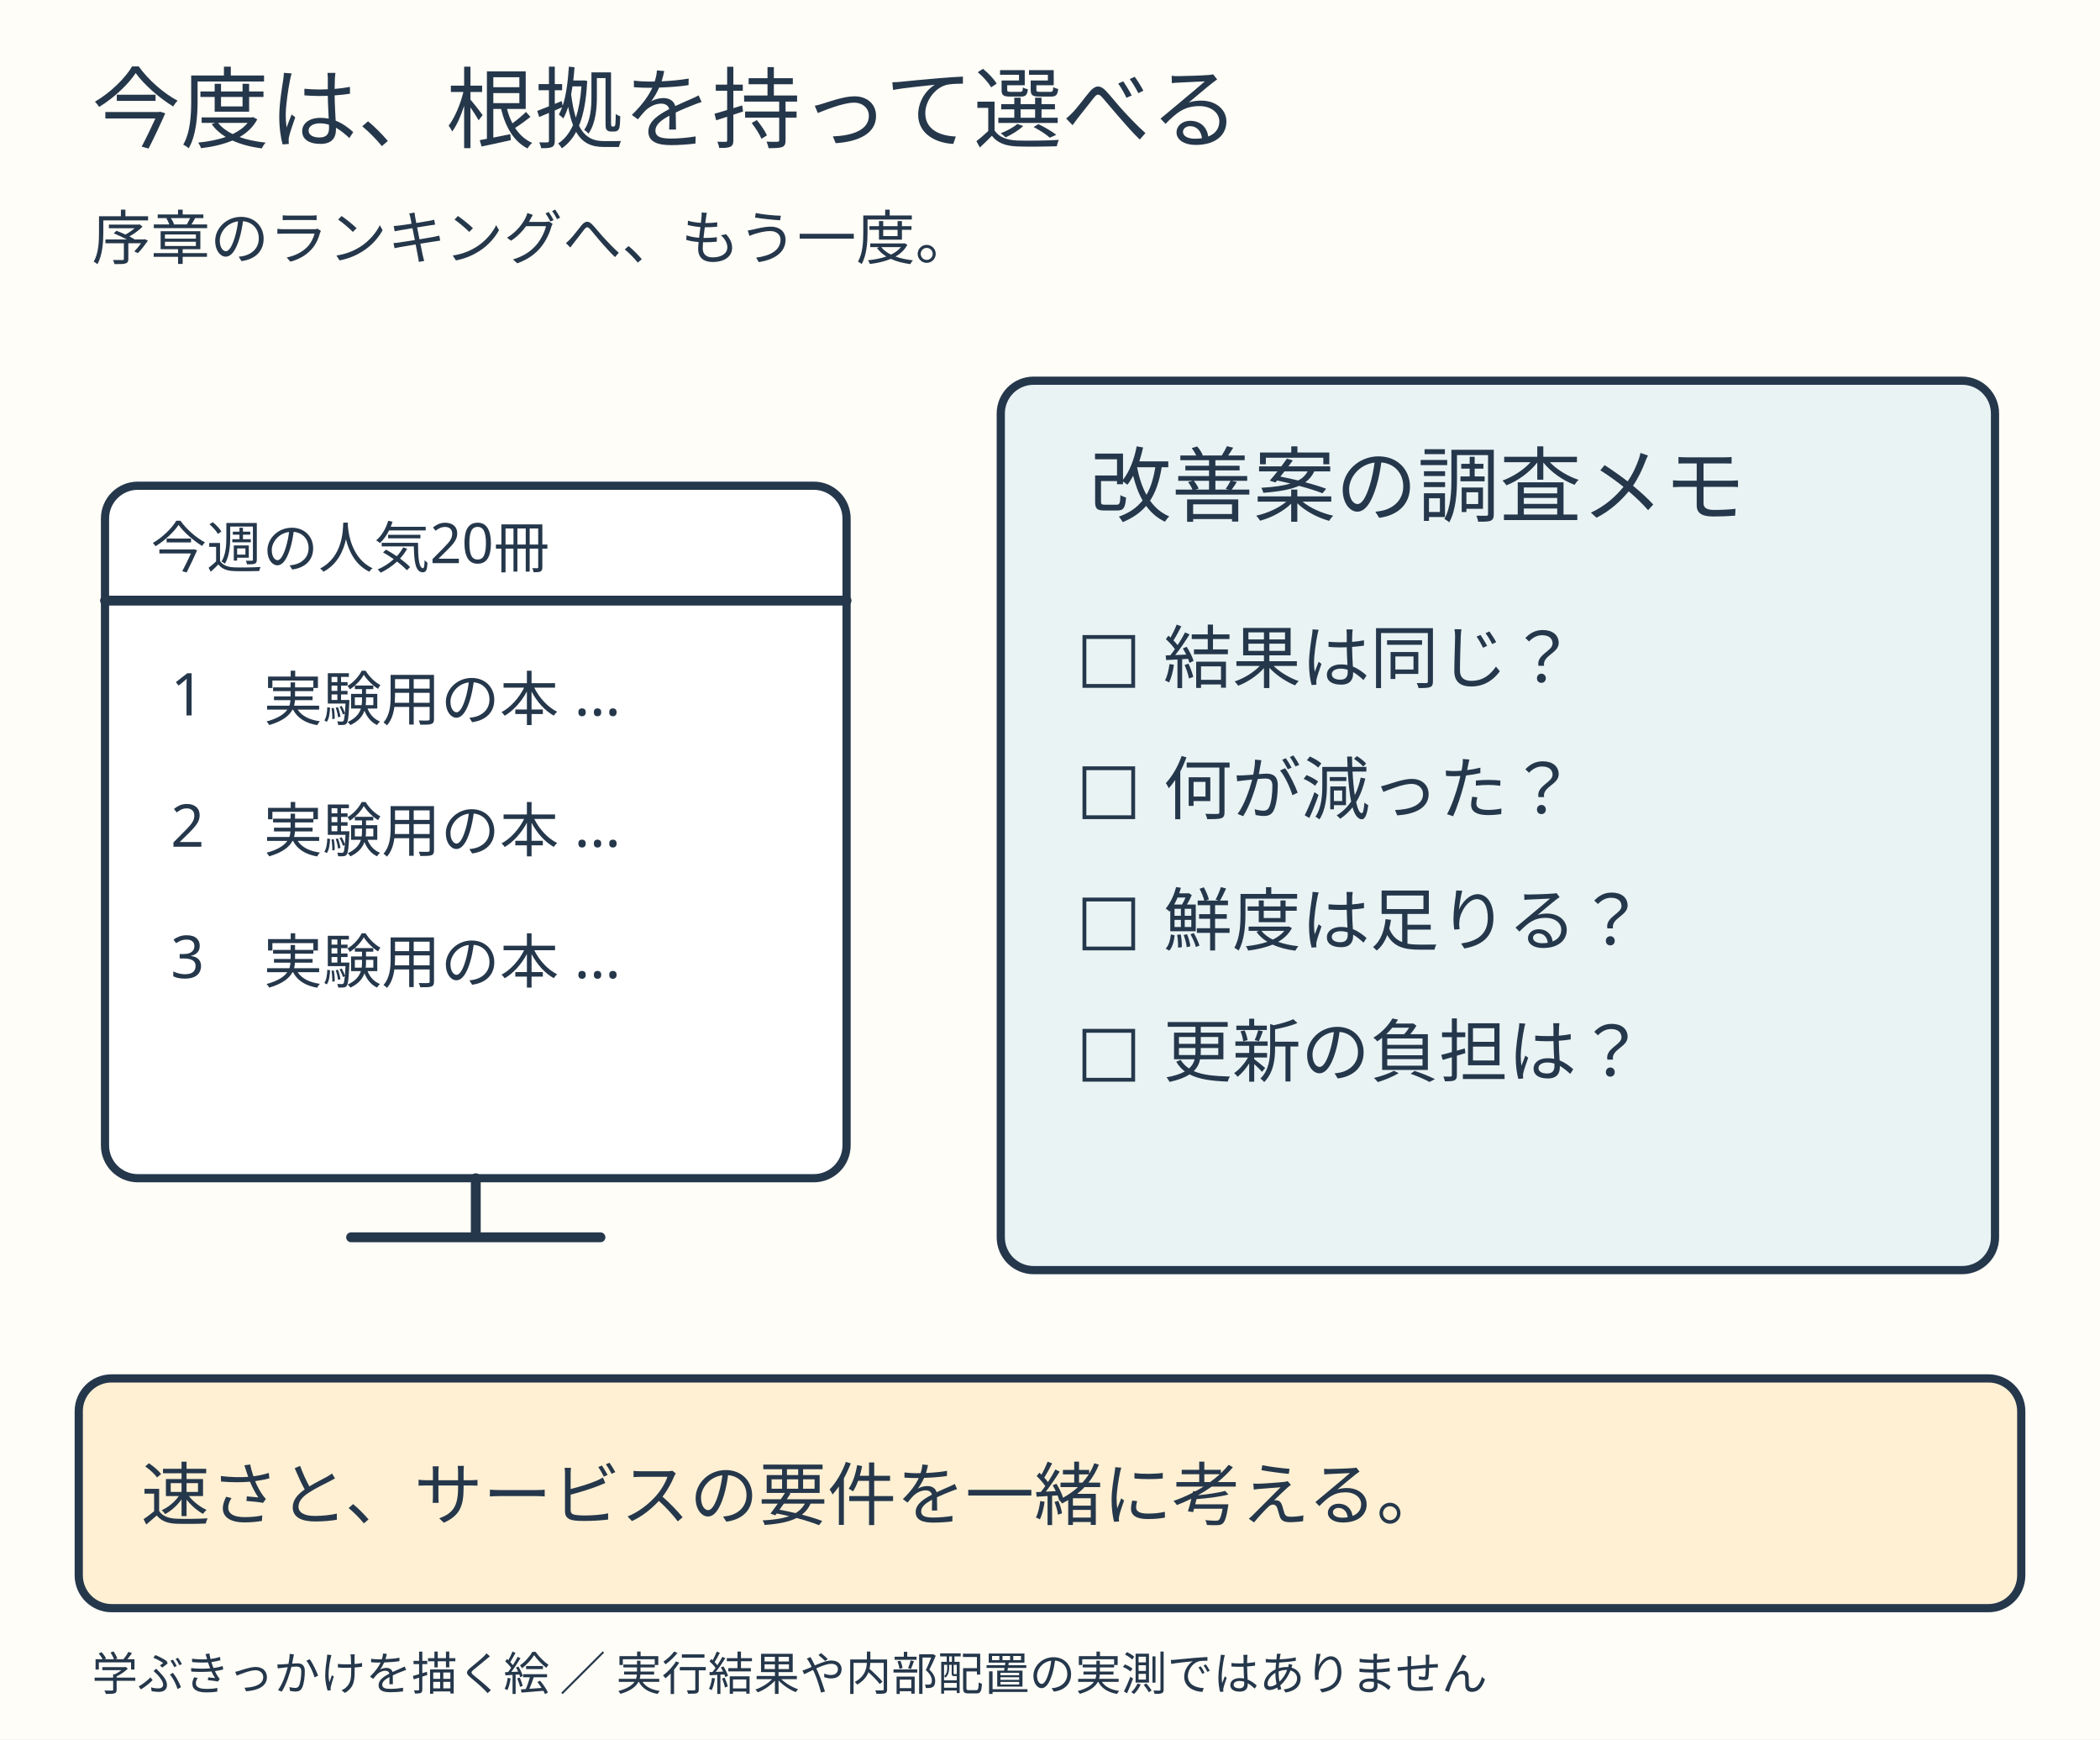
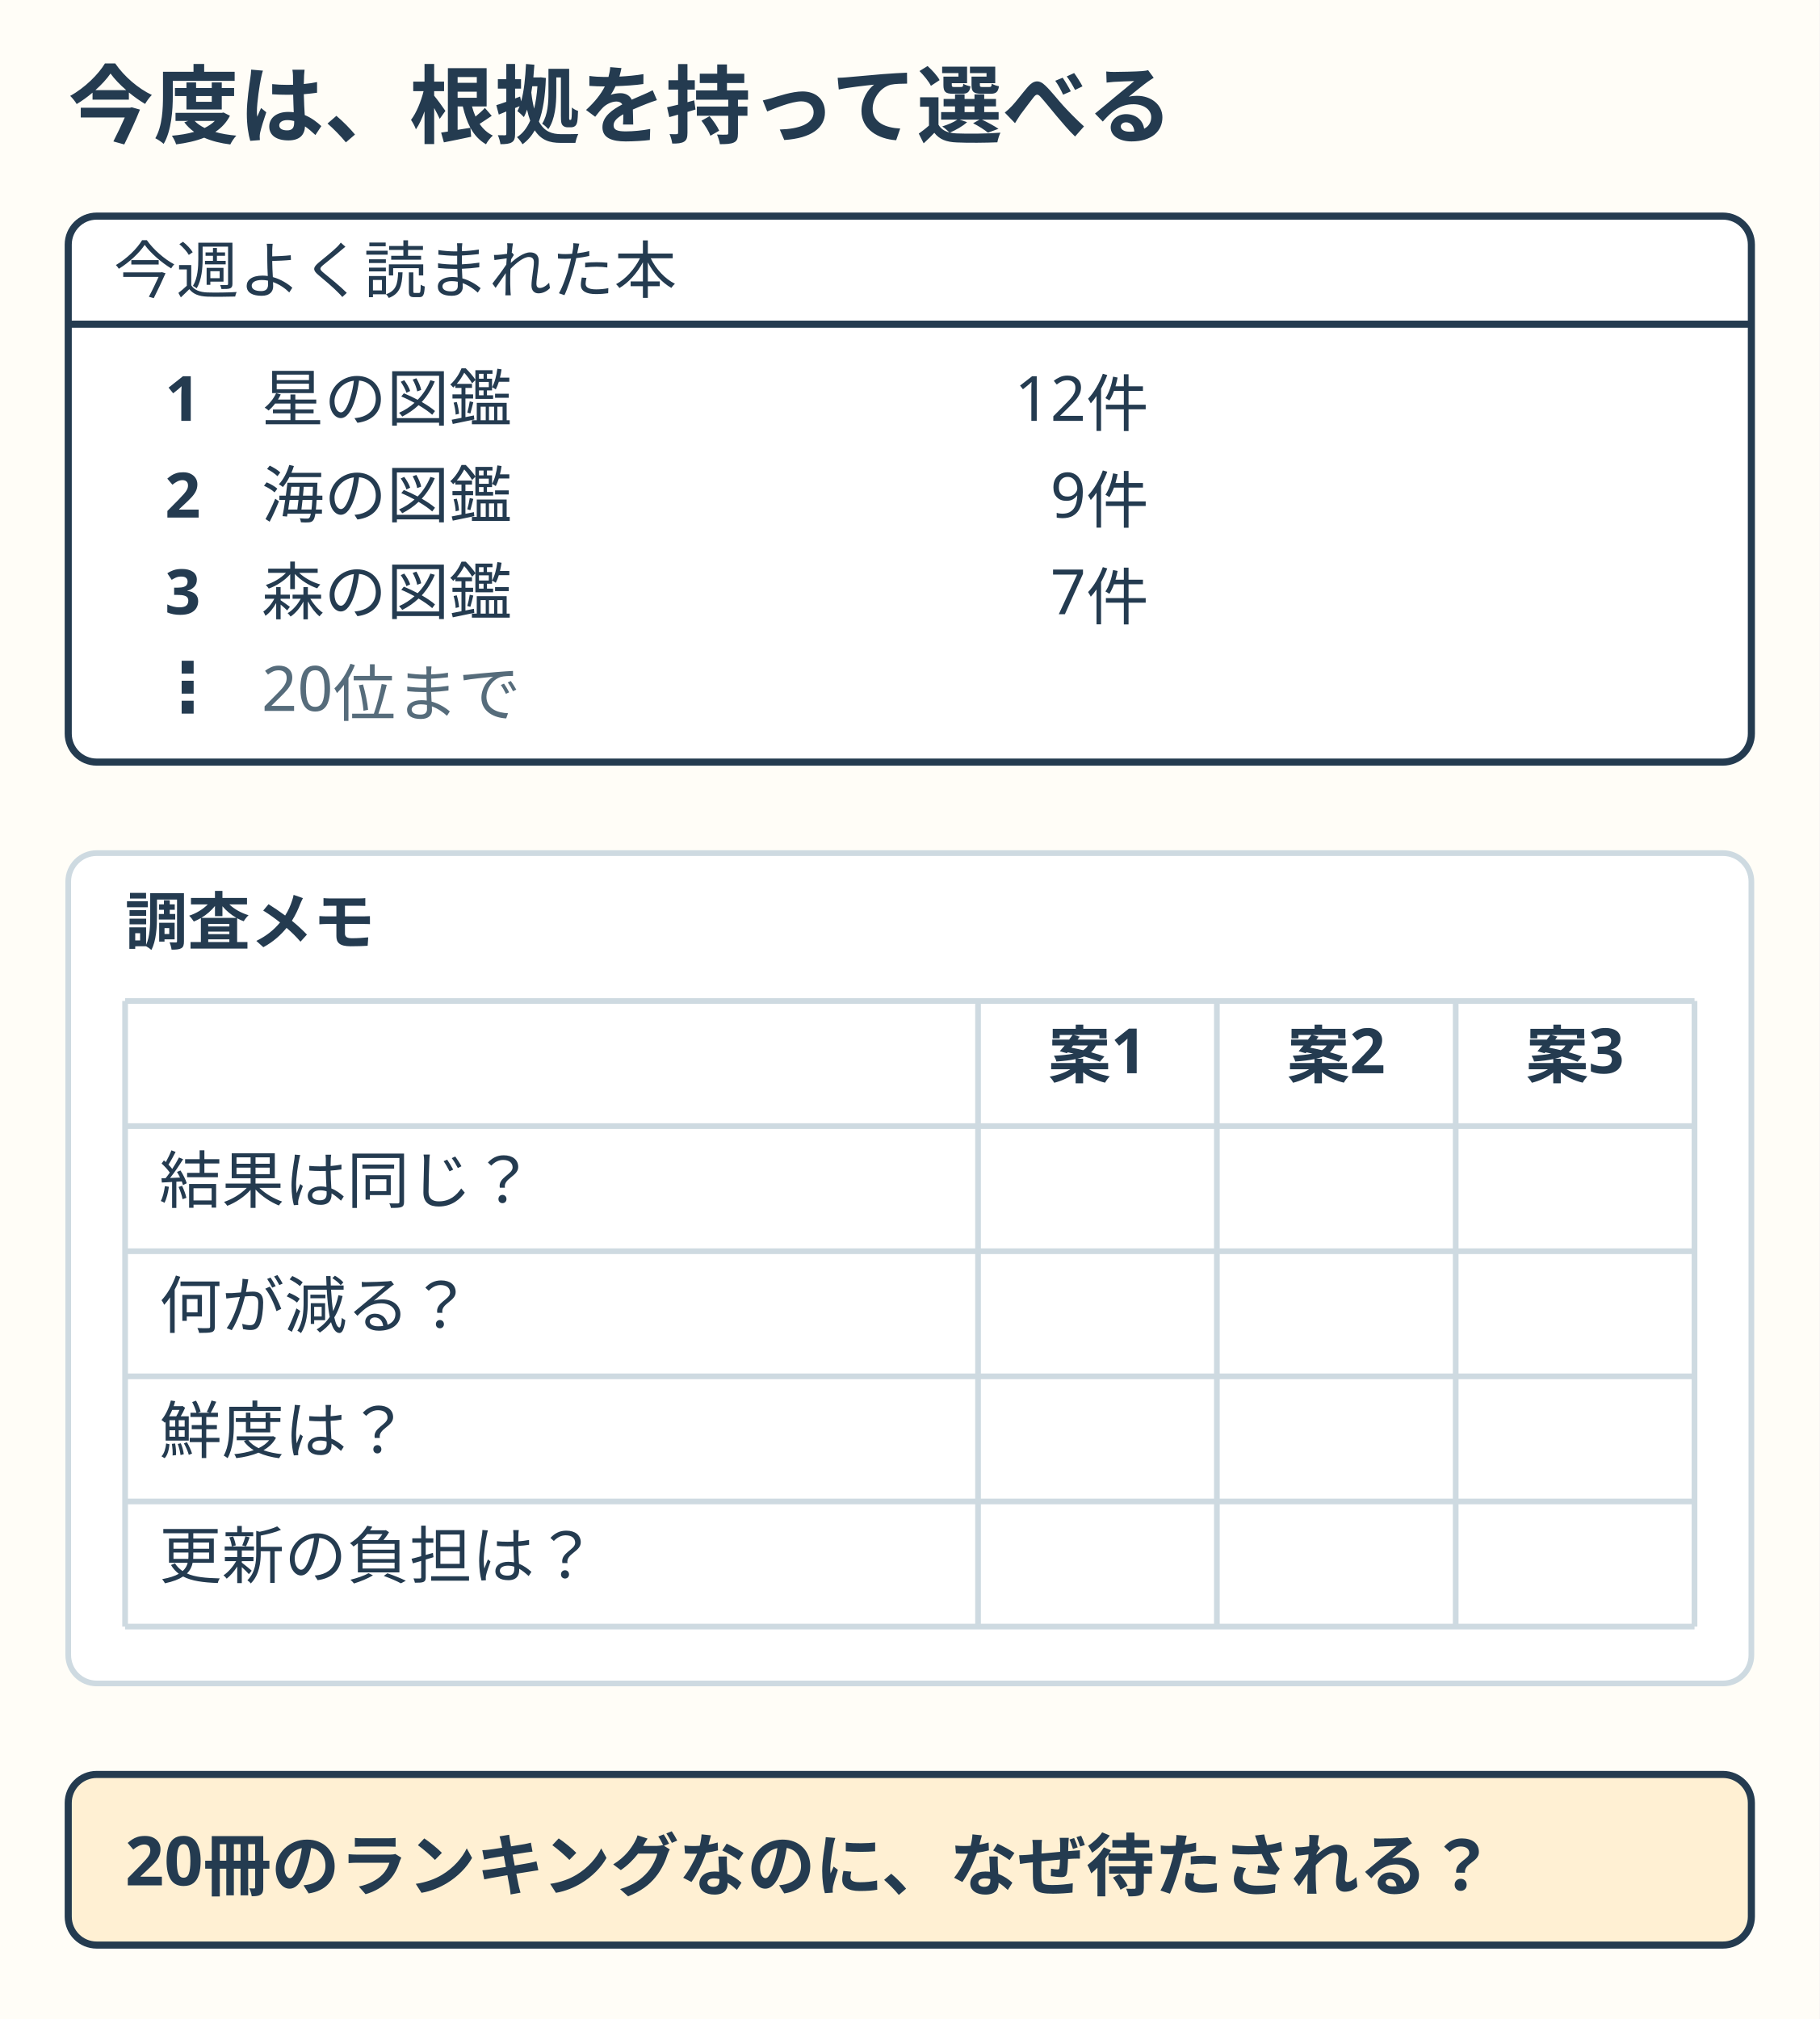
- <svg xmlns="http://www.w3.org/2000/svg" width="640" height="530" viewBox="0 0 640 530" role="img">
-   <style>text{font-family:"Hiragino Sans","Noto Sans JP",sans-serif}</style>
-   <rect width="640" height="530" fill="#fffdf7" />
-   <g id="chapter-scene">
-     <text x="28" y="43" font-size="27" fill="#25374b">今度は、根拠を持って選べる</text>
-     <text x="28" y="79" font-size="18" fill="#25374b">序章のランキングへ、もう一度。</text>
-     <rect x="32" y="148" width="226" height="211" rx="10" fill="white" stroke="#25374b" stroke-width="2.5" />
-     <path d="M32 183 H258" fill="none" stroke="#25374b" stroke-width="3" stroke-linecap="round" stroke-linejoin="round" />
-     <text x="46" y="173" font-size="17" fill="#25374b">今週の人気20冊</text>
-     <path d="M145.0 359 v18 m-38 0 h76" fill="none" stroke="#25374b" stroke-width="3" stroke-linecap="round" stroke-linejoin="round" />
-     <text x="52" y="218" font-size="18" fill="#25374b">1　実験用の本 …</text>
-     <text x="52" y="258" font-size="18" fill="#25374b">2　実験用の本 …</text>
-     <text x="52" y="298" font-size="18" fill="#25374b">3　実験用の本 …</text>
-     <rect x="305" y="116" width="303" height="271" rx="10" fill="#e9f3f4" stroke="#25374b" stroke-width="2.5" />
-     <text x="332" y="157" font-size="25" fill="#25374b">改善案の調査メモ</text>
-     <text x="328" y="207" font-size="21" fill="#25374b">□ 結果は同じ？</text>
-     <text x="328" y="247" font-size="21" fill="#25374b">□ 何が減った？</text>
-     <text x="328" y="287" font-size="21" fill="#25374b">□ 鮮度は足りる？</text>
-     <text x="328" y="327" font-size="21" fill="#25374b">□ 更新の負担は？</text>
-     <rect x="24" y="420" width="592" height="70" rx="10" fill="#fff0d3" stroke="#25374b" stroke-width="2.5" />
-     <text x="43" y="463" font-size="21" fill="#25374b">速さと、サービスの要件を一緒に考える。</text>
-     <text x="28" y="515" font-size="14" fill="#25374b">学ぶきっかけを描く絵 ／ 実行結果や内部配置の実測ではありません</text>
+ <svg xmlns="http://www.w3.org/2000/svg" width="640" height="710" viewBox="0 0 640 710" role="img" aria-labelledby="title">
+   <defs>
+     <marker id="flow" markerWidth="10" markerHeight="10" refX="9" refY="5" orient="auto">
+       <path d="M0 0L10 5L0 10z" fill="#277b74" />
+     </marker>
+     <marker id="req" markerWidth="10" markerHeight="10" refX="9" refY="5" orient="auto">
+       <path d="M0 0L10 5L0 10" fill="none" stroke="#945e11" stroke-width="2" />
+     </marker>
+     <marker id="ref" markerWidth="9" markerHeight="9" refX="8" refY="4.5" orient="auto">
+       <path d="M0 0L9 4.5L0 9z" fill="#7d93a3" />
+     </marker>
+   </defs>
+   <style>
+ text{font-family:"Hiragino Sans","Noto Sans JP",sans-serif;font-size:24px;fill:#243b50}
+ .h{font-size:30px;font-weight:700}.b{font-weight:700}.s{font-size:22px}.m{font-size:22px;fill:#566c7b}
+ .mono{font-family:ui-monospace,Menlo,monospace;font-size:22px}.tag{font-size:22px;font-weight:700;fill:#fff}
+ .teal{fill:#176e65}.brown{fill:#945e11}.real{fill:#176e65}.model{fill:#566c7b}
+ .panel{fill:#fff;stroke:#cedae1;stroke-width:2}.node{fill:#ecf2f8;stroke:#56738a;stroke-width:2}
+ .row{fill:#fff;stroke:#448b7c;stroke-width:2}.match{fill:#fff;stroke:#176e65;stroke-width:4}
+ .page{fill:#f7fbf9;stroke:#6d9f94;stroke-width:2}.ipage{fill:#f4f6f8;stroke:#6b7f8e;stroke-width:2}
+ .band{fill:#d5dde3;stroke:#92a7b5;stroke-width:2}.skip{fill:none;stroke:#b5c2cc;stroke-width:2;stroke-dasharray:6 5}
+ .hot{fill:#fff0d5;stroke:#b88020;stroke-width:4}.ghost{fill:#f5f7f9;stroke:#b5c2cc;stroke-width:2;stroke-dasharray:6 5}
+ .flow{fill:none;stroke:#277b74;stroke-width:3;marker-end:url(#flow)}.req{fill:none;stroke:#945e11;stroke-width:3;stroke-dasharray:8 6;marker-end:url(#req)}
+ .ref{fill:none;stroke:#7d93a3;stroke-width:2;marker-end:url(#ref)}.step{fill:#fff;stroke:#243b50;stroke-width:2.5}
+ .spine{fill:#e9f3f4;stroke:#243b50;stroke-width:1.5}
+ .work{fill:#fff;stroke:#56738a;stroke-width:2;stroke-dasharray:8 5}.val{fill:#dcefe8;stroke:#448b7c;stroke-width:2}.buffer{fill:#eaf6f1;stroke:#6d9f94;stroke-width:2}
+ .route{fill:#f4f6f8;stroke:#243b50;stroke-width:3}.leader{fill:none;stroke:#56738a;stroke-width:2}
+ .storage{fill:#ece7f5;stroke:#735f9f;stroke-width:2}.file{fill:#fff;stroke:#735f9f;stroke-width:2}
+   .cmp{fill:#dfe5ea}
+ .swap{fill:#dcefe8;stroke:#243b50;stroke-width:4}
+ .big{font-size:56px;font-weight:700}
+   </style>
+   <rect width="640" height="710" fill="#fffdf7" />
+   <text x="24" y="48" class="h">今度は、根拠を持って選べる</text>
+   <g id="ranking-screen">
+     <rect x="24" y="76" width="592" height="192" rx="10" fill="#fff" stroke="#243b50" stroke-width="2.5" />
+     <path d="M24 114 H616" fill="none" stroke="#243b50" stroke-width="2.5" />
+     <text x="40" y="103" class="s">今週よく読まれた本</text>
+     <text x="58" y="148" class="s b">1</text>
+     <text x="92" y="148" class="s">星の図鑑</text>
+     <text x="404" y="148" text-anchor="end" class="s">12件</text>
+     <text x="58" y="182" class="s b">2</text>
+     <text x="92" y="182" class="s">海の図鑑</text>
+     <text x="404" y="182" text-anchor="end" class="s">9件</text>
+     <text x="58" y="216" class="s b">3</text>
+     <text x="92" y="216" class="s">森の図鑑</text>
+     <text x="404" y="216" text-anchor="end" class="s">7件</text>
+     <text x="66" y="250" text-anchor="middle" class="b">⋮</text>
+     <text x="92" y="250" class="m">20位まで</text>
  </g>
+   <g id="notebook">
+     <rect x="24" y="300" width="592" height="292" rx="10" class="panel" />
+     <text x="44" y="332" class="s b">調査メモ</text>
+     <path d="M44 352 V572" class="panel" />
+     <path d="M344 352 V572" class="panel" />
+     <path d="M428 352 V572" class="panel" />
+     <path d="M512 352 V572" class="panel" />
+     <path d="M596 352 V572" class="panel" />
+     <path d="M44 352 H596" class="panel" />
+     <path d="M44 396 H596" class="panel" />
+     <path d="M44 440 H596" class="panel" />
+     <path d="M44 484 H596" class="panel" />
+     <path d="M44 528 H596" class="panel" />
+     <path d="M44 572 H596" class="panel" />
+     <text x="386" y="379" text-anchor="middle" class="s b">案1</text>
+     <text x="470" y="379" text-anchor="middle" class="s b">案2</text>
+     <text x="554" y="379" text-anchor="middle" class="s b">案3</text>
+     <text x="56" y="423" class="s">結果は同じ？</text>
+     <text x="56" y="467" class="s">何が減る？</text>
+     <text x="56" y="511" class="s">鮮度は？</text>
+     <text x="56" y="555" class="s">更新の負担は？</text>
+   </g>
+   <rect x="24" y="624" width="592" height="60" rx="10" fill="#fff0d3" stroke="#243b50" stroke-width="2.5" />
+   <text x="44" y="663" class="b">20冊のランキングなのに、なぜ待たされる？</text>
</svg>
